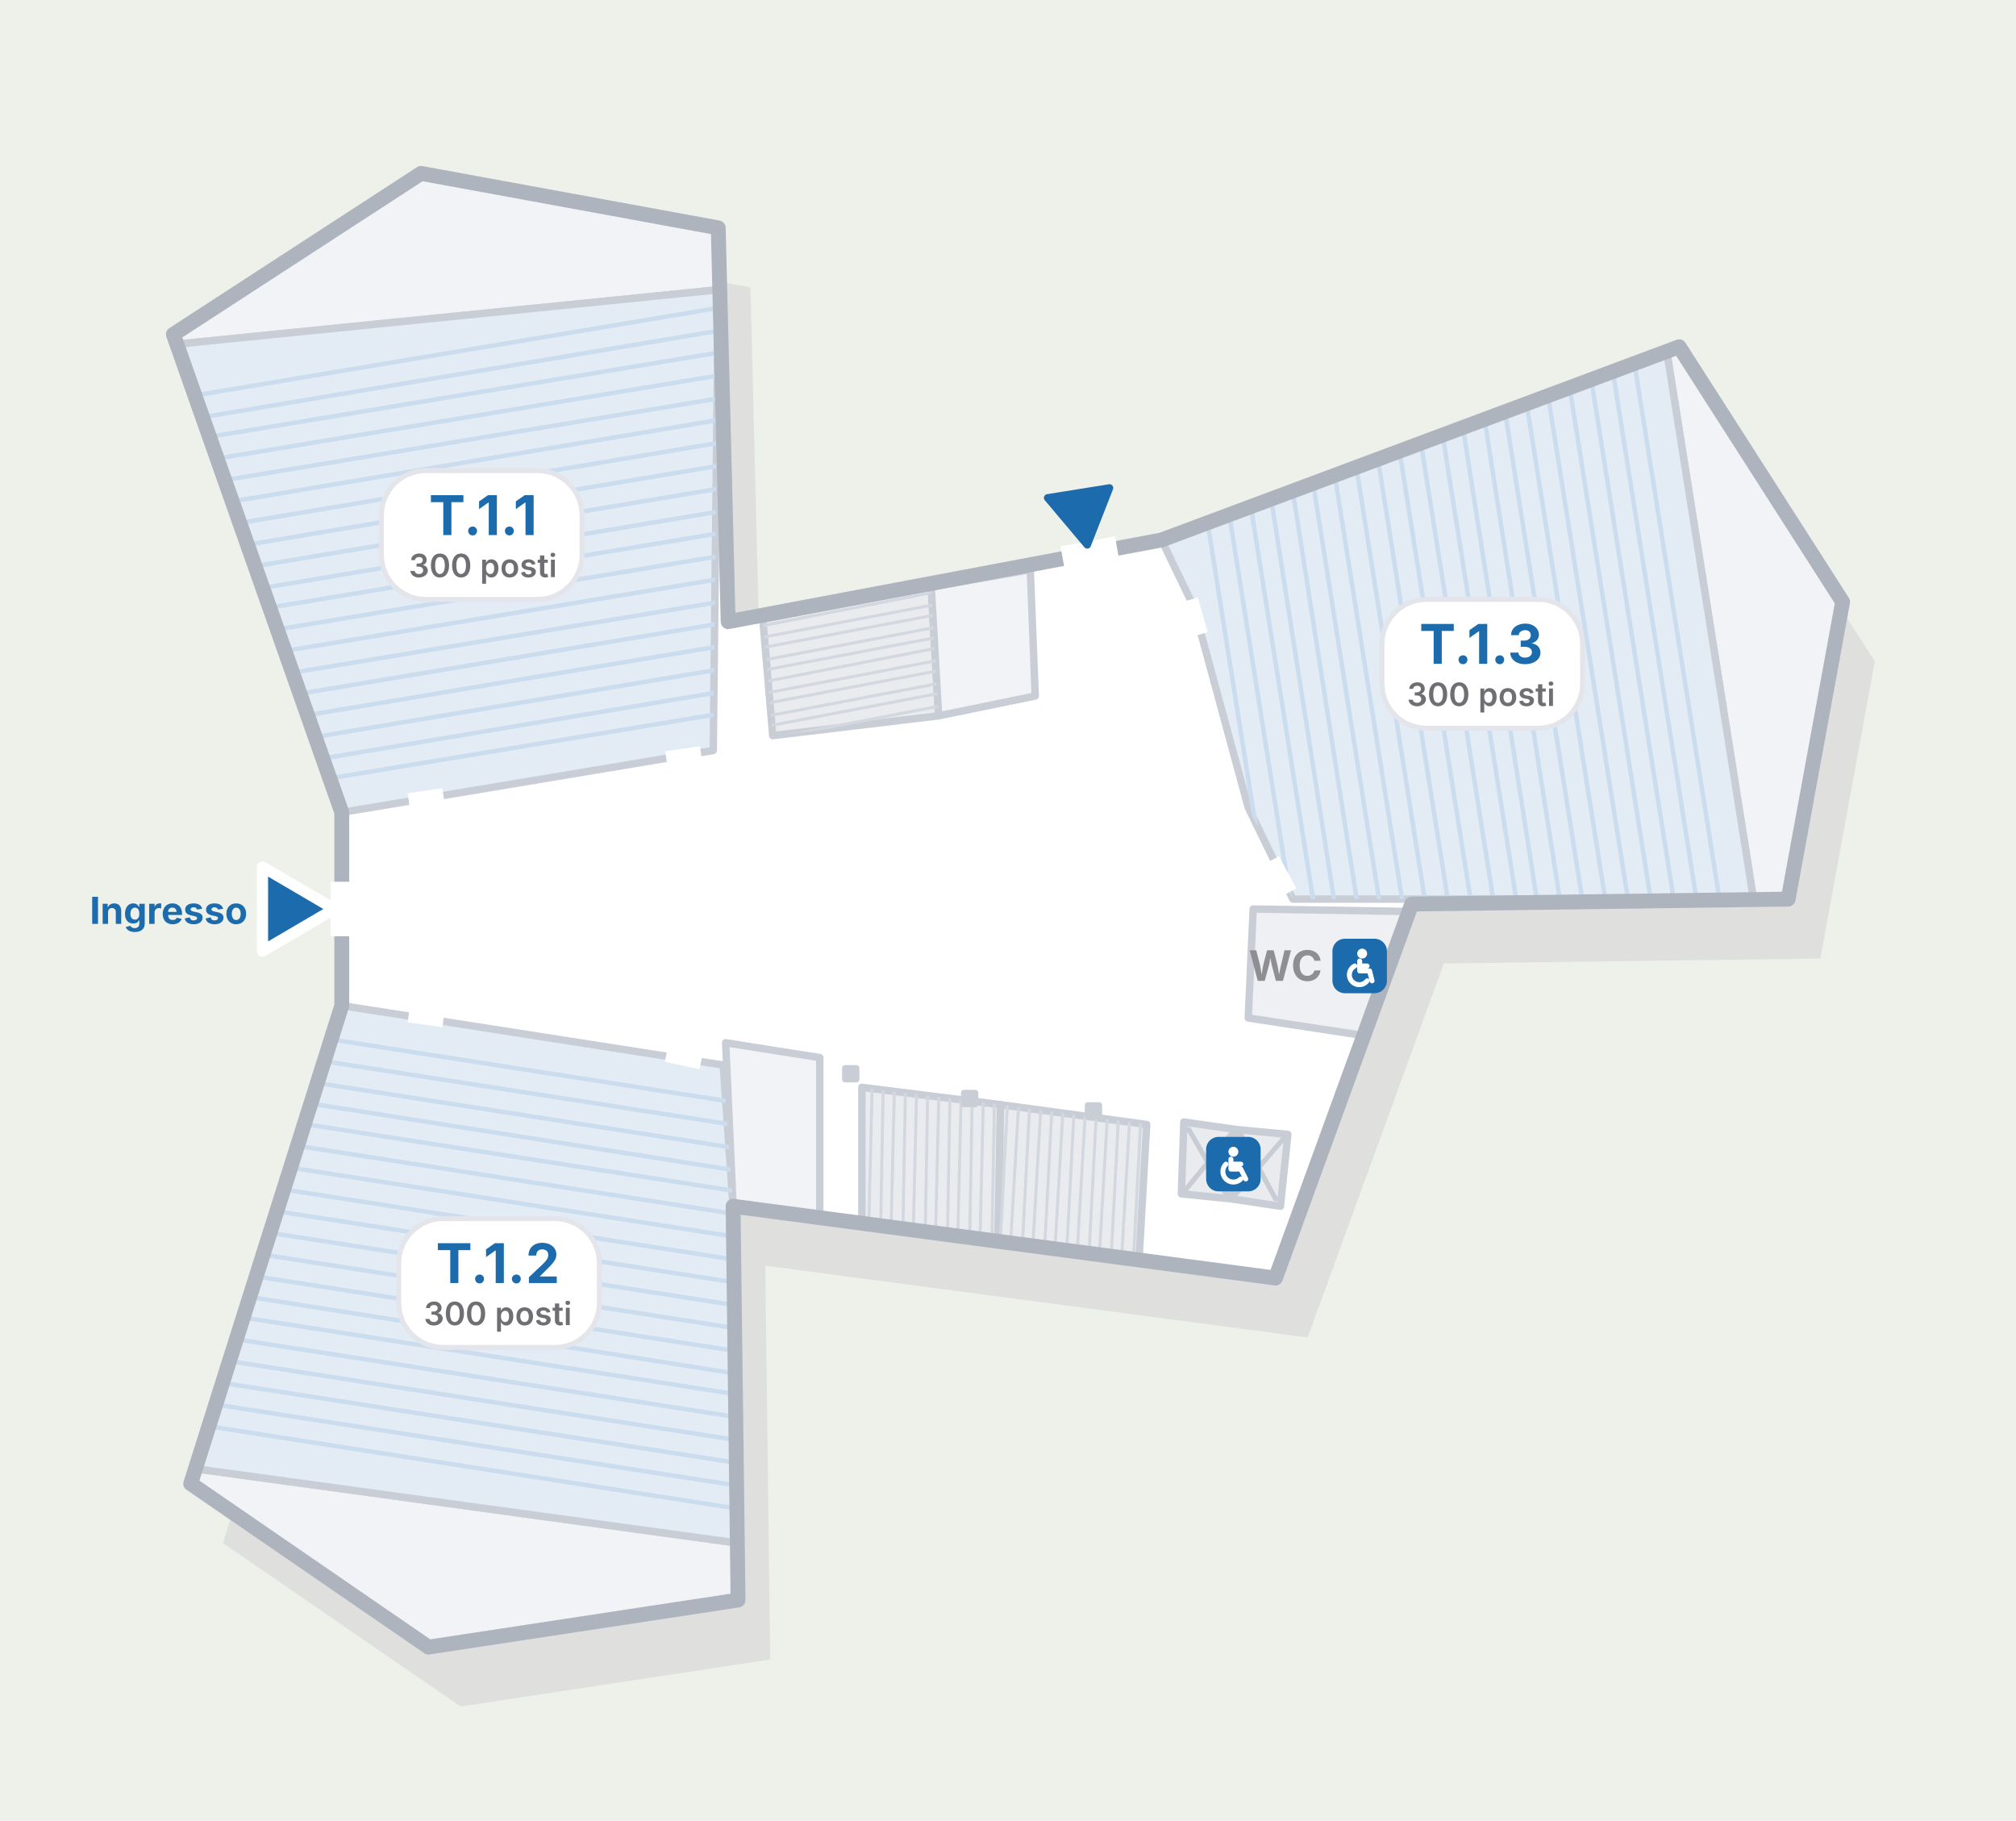
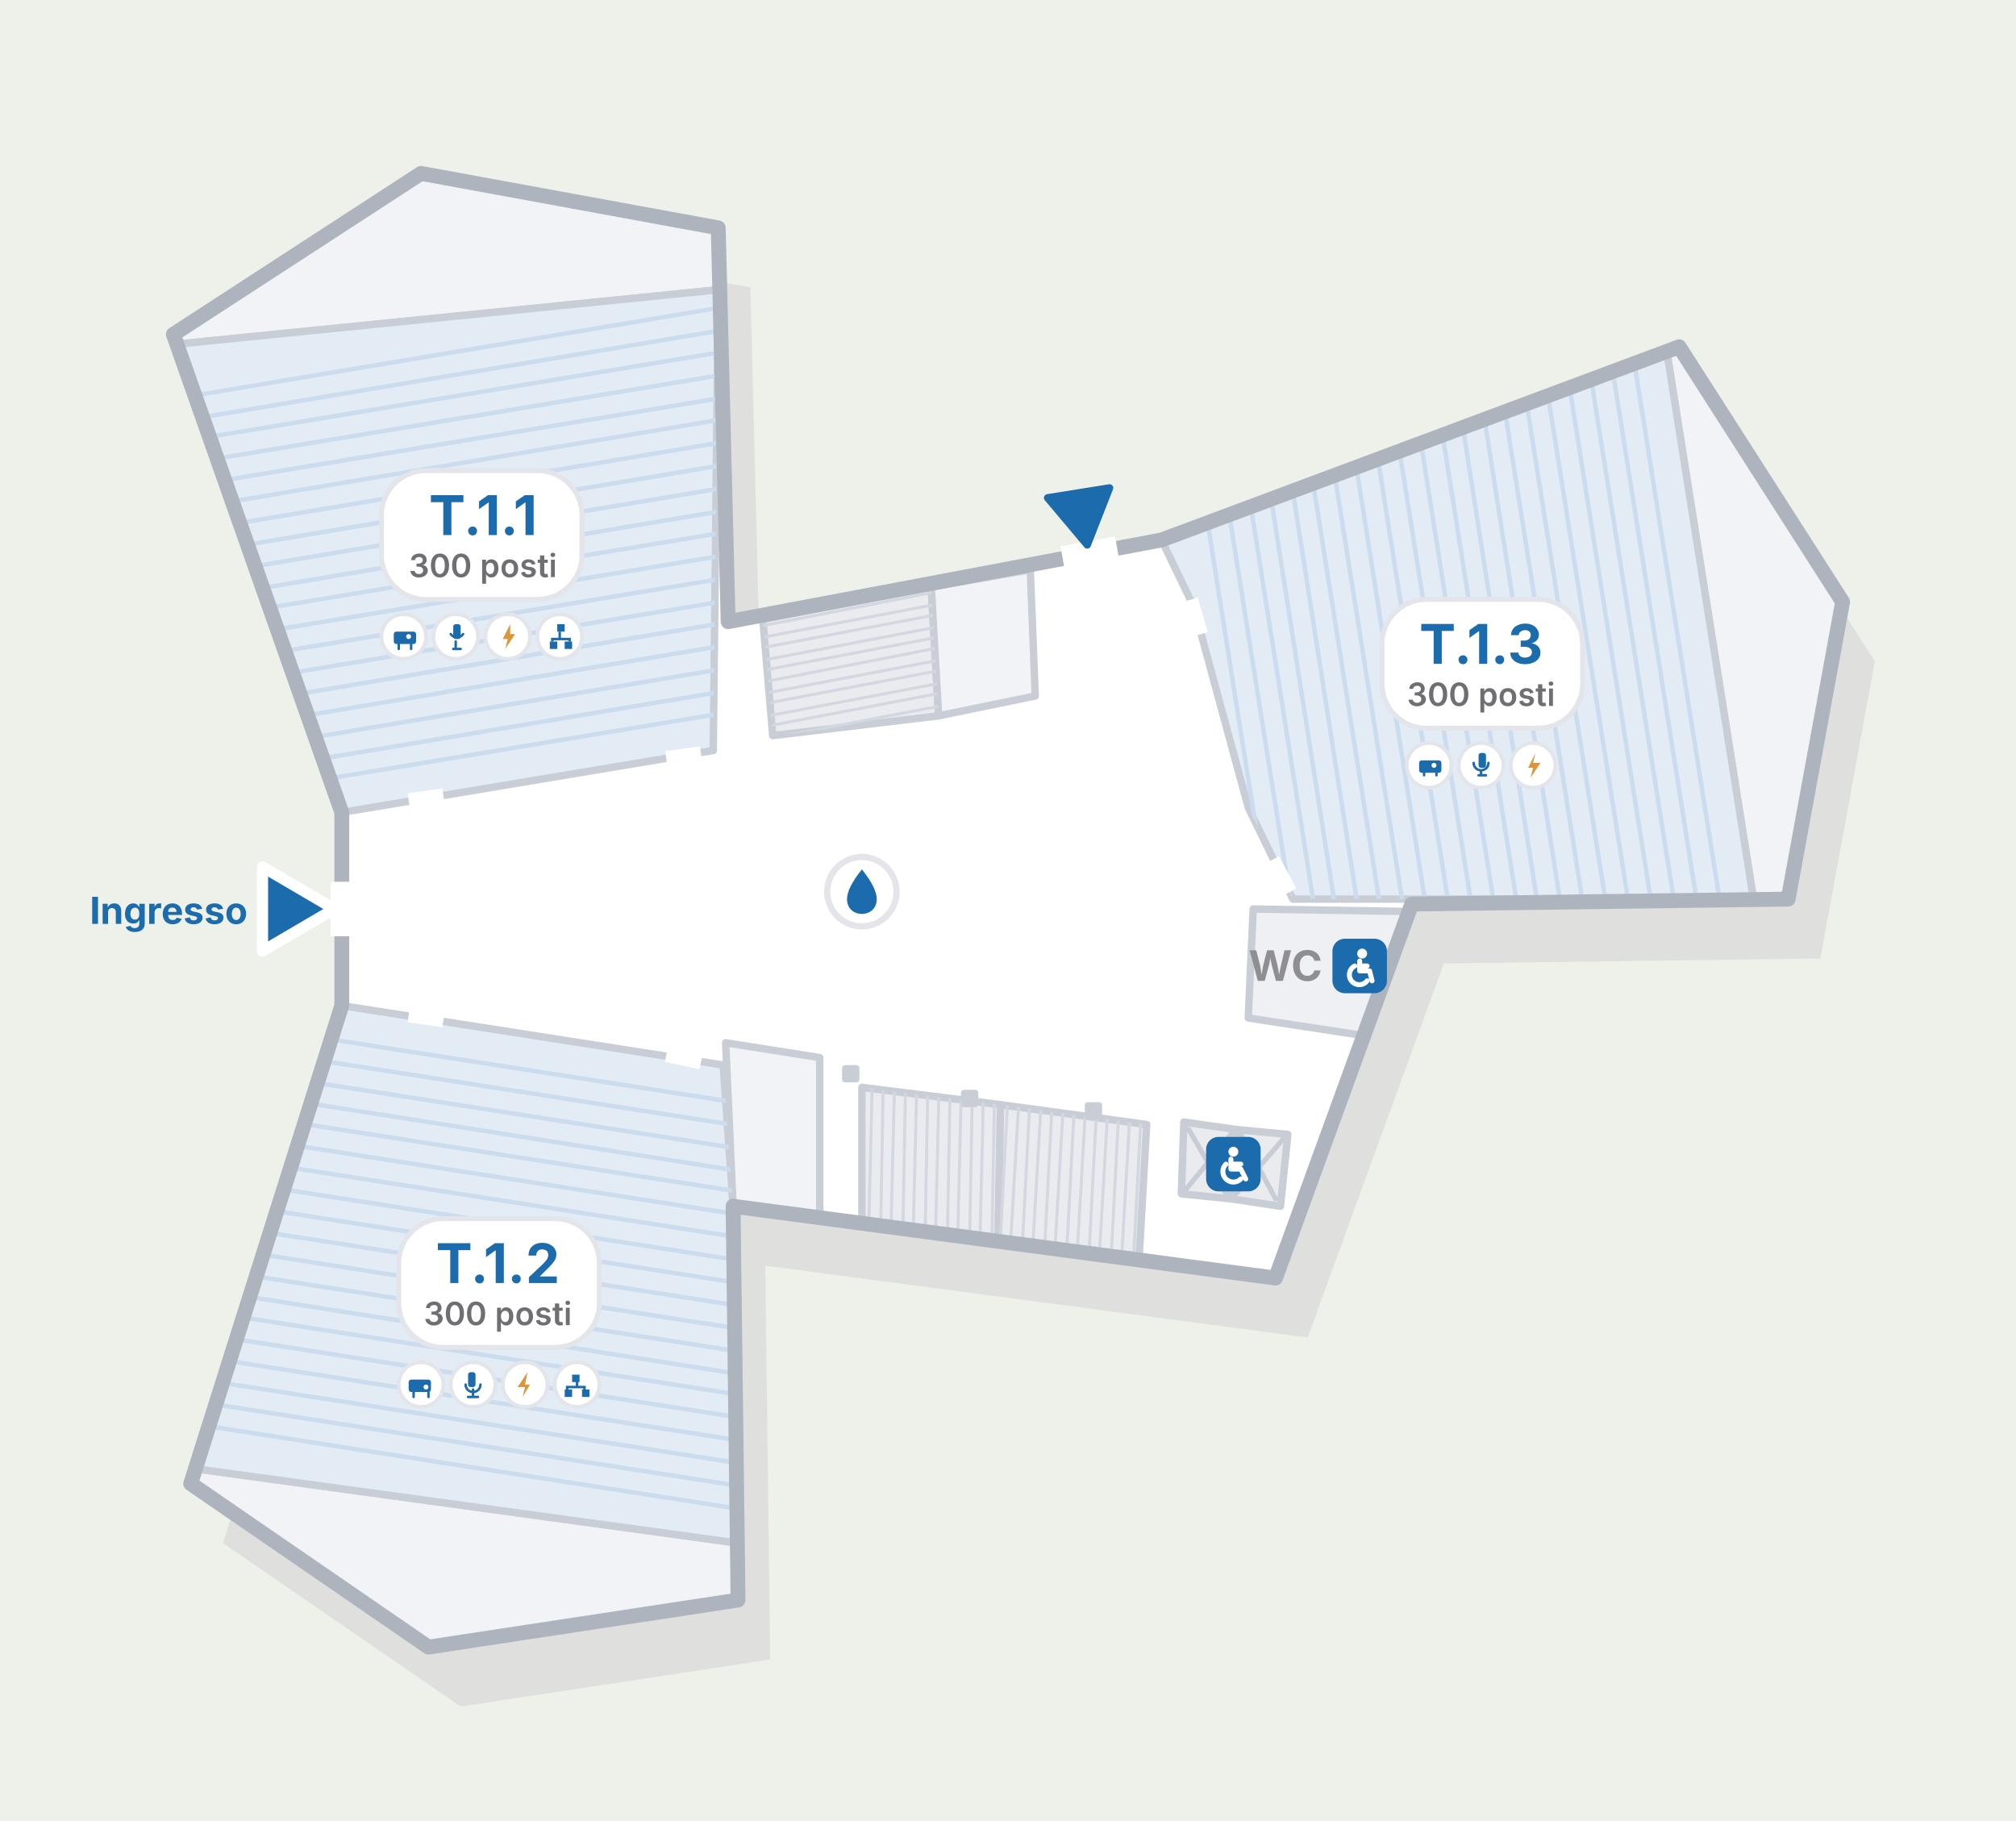
<svg xmlns="http://www.w3.org/2000/svg" viewBox="-27 -34.5 81.4 73.5" width="814" height="735">
  <g id="livello-fondo" data-livello="terreno">
    <rect x="-27" y="-34.5" width="81.4" height="73.5" fill="#EEF0EA" />
    <path d="M3.7 -7L3.3 -22.9L-8.7 -25.1L-18.7 -18.6L-11.9 0.7L-11.9 8.5L-18 27.8L-8.4 34.4L4.1 32.5L3.9 16.6L25.8 19.5L31.3 4.4L46.5 4.2L48.7 -7.8L42.1 -18.1L21.2 -10.3Z" fill="#4E5566" opacity="0.10" />
    <path d="M2.4 -9.4L2 -25.3L-10 -27.5L-20 -21L-13.2 -1.7L-13.2 6.1L-19.3 25.4L-9.7 32L2.8 30.1L2.6 14.2L24.5 17.1L30 2L45.2 1.8L47.4 -10.2L40.8 -20.5L19.9 -12.7Z" fill="#FFFFFF" />
  </g>
  <g id="livello-locali" data-livello="locali">
    <g data-tipo="locale">
      <path d="M-20 -21L-10 -27.5L2 -25.3L2 -22.8L-19.9 -20.6Z" fill="#F2F3F6" stroke="#C9CED6" stroke-width="0.3" stroke-linejoin="round" />
    </g>
    <g id="MIA0203000006" data-sigla="T.1.1" data-tipo="aula">
      <path d="M-19.9 -20.6L2 -22.8L1.8 -4.2L-13.2 -1.7Z" fill="#E3ECF5" stroke="#C9CED6" stroke-width="0.3" stroke-linejoin="round" />
    </g>
    <g data-tipo="locale">
      <path d="M-19.1 24.8L2.8 27.8L2.8 30.1L-9.7 32L-19.3 25.4Z" fill="#F2F3F6" stroke="#C9CED6" stroke-width="0.3" stroke-linejoin="round" />
    </g>
    <g id="MIA0203000030" data-sigla="T.1.2" data-tipo="aula">
      <path d="M-13.2 6.1L2.2 8.5L2.6 14.2L2.8 27.8L-19.1 24.8Z" fill="#E3ECF5" stroke="#C9CED6" stroke-width="0.3" stroke-linejoin="round" />
    </g>
    <g data-tipo="locale">
      <path d="M40.3 -20.3L40.8 -20.5L47.4 -10.2L45.2 1.8L43.8 1.8Z" fill="#F2F3F6" stroke="#C9CED6" stroke-width="0.3" stroke-linejoin="round" />
    </g>
    <g id="MIA0203000012" data-sigla="T.1.3" data-tipo="aula">
      <path d="M19.9 -12.7L40.3 -20.3L43.8 1.8L25.2 1.8L23.4 -1.9L21.2 -10Z" fill="#E3ECF5" stroke="#C9CED6" stroke-width="0.3" stroke-linejoin="round" />
    </g>
    <g data-tipo="scale">
      <path d="M3.8 -9.5L10.6 -10.8L10.9 -5.6L4.2 -4.8Z" fill="#E9EBEF" stroke="#C9CED6" stroke-width="0.3" stroke-linejoin="round" />
    </g>
    <g data-tipo="locale">
      <path d="M10.6 -10.8L14.6 -11.5L14.8 -6.4L10.9 -5.6Z" fill="#F2F3F6" stroke="#C9CED6" stroke-width="0.3" stroke-linejoin="round" />
    </g>
    <g data-tipo="scale">
      <path d="M7.8 9.4L13.4 10.1L13.3 15.6L7.8 14.8Z" fill="#E9EBEF" stroke="#C9CED6" stroke-width="0.3" stroke-linejoin="round" />
    </g>
    <g data-tipo="scale">
      <path d="M13.4 10.1L19.3 10.9L19 16.2L13.3 15.6Z" fill="#E9EBEF" stroke="#C9CED6" stroke-width="0.3" stroke-linejoin="round" />
    </g>
    <g data-tipo="ascensore">
      <path d="M20.8 10.8L22.9 11.1L22.7 13.9L20.7 13.7Z" fill="#E9EBEF" stroke="#C9CED6" stroke-width="0.3" stroke-linejoin="round" />
    </g>
    <g data-tipo="ascensore">
      <path d="M22.9 11.1L25 11.3L24.7 14.2L22.7 13.9Z" fill="#E9EBEF" stroke="#C9CED6" stroke-width="0.3" stroke-linejoin="round" />
    </g>
    <g data-tipo="locale">
      <path d="M2.3 7.6L6.1 8.2L6.1 14.7L2.6 14.2Z" fill="#F2F3F6" stroke="#C9CED6" stroke-width="0.3" stroke-linejoin="round" />
    </g>
    <g data-tipo="wc">
      <path d="M23.6 2.2L29.9 2.3L28 7.3L23.4 6.6Z" fill="#EEF0F3" stroke="#C9CED6" stroke-width="0.3" stroke-linejoin="round" />
    </g>
  </g>
  <g id="livello-gradoni" data-livello="gradoni">
    <defs>
      <clipPath id="gr-1">
        <path d="M-19.9 -20.6L2 -22.8L1.8 -4.2L-13.2 -1.7Z" />
      </clipPath>
      <clipPath id="gr-3">
        <path d="M-13.2 6.1L2.2 8.5L2.6 14.2L2.8 27.8L-19.1 24.8Z" />
      </clipPath>
      <clipPath id="gr-5">
        <path d="M19.9 -12.7L40.3 -20.3L43.8 1.8L25.2 1.8L23.4 -1.9L21.2 -10Z" />
      </clipPath>
    </defs>
    <path d="M29.3 -10.2L-26.2 -1M29.2 -11.1L-26.4 -1.8M29.1 -12L-26.5 -2.7M28.9 -12.9L-26.7 -3.6M28.8 -13.8L-26.8 -4.5M28.6 -14.6L-26.9 -5.4M28.5 -15.5L-27.1 -6.3M28.3 -16.4L-27.2 -7.2M28.2 -17.3L-27.4 -8.1M28 -18.2L-27.5 -8.9M27.9 -19.1L-27.7 -9.8M27.7 -20L-27.8 -10.7M27.6 -20.9L-28 -11.6M27.4 -21.8L-28.1 -12.5M27.3 -22.6L-28.3 -13.4M27.1 -23.5L-28.4 -14.3M27 -24.4L-28.6 -15.2M26.8 -25.3L-28.7 -16M26.7 -26.2L-28.9 -16.9" clip-path="url(#gr-1)" stroke="#CBDCEE" stroke-width="0.18" />
    <path d="M-41 3.2L14.2 11.8M-41.2 4.1L14.1 12.7M-41.3 5L13.9 13.6M-41.5 5.8L13.8 14.5M-41.6 6.7L13.7 15.3M-41.7 7.6L13.5 16.2M-41.9 8.5L13.4 17.1M-42 9.4L13.2 18M-42.2 10.3L13.1 18.9M-42.3 11.2L13 19.8M-42.4 12.1L12.8 20.7M-42.6 13L12.7 21.6M-42.7 13.8L12.5 22.5M-42.8 14.7L12.4 23.3M-43 15.6L12.3 24.2M-43.1 16.5L12.1 25.1M-43.3 17.4L12 26M-43.4 18.3L11.9 26.9M-43.5 19.2L11.7 27.8" clip-path="url(#gr-3)" stroke="#CBDCEE" stroke-width="0.18" />
    <path d="M34.6 -47.5L43.3 7.3M33.7 -47.4L42.4 7.5M32.8 -47.2L41.5 7.6M31.9 -47.1L40.6 7.8M31 -46.9L39.7 7.9M30.1 -46.8L38.8 8M29.2 -46.7L37.9 8.2M28.4 -46.5L37 8.3M27.5 -46.4L36.1 8.5M26.6 -46.2L35.3 8.6M25.7 -46.1L34.4 8.8M24.8 -46L33.5 8.9M23.9 -45.8L32.6 9M23 -45.7L31.7 9.2M22.1 -45.5L30.8 9.3M21.2 -45.4L29.9 9.5M20.4 -45.3L29 9.6M19.5 -45.1L28.1 9.7M18.6 -45L27.3 9.9M17.7 -44.8L26.4 10M16.8 -44.7L25.5 10.2" clip-path="url(#gr-5)" stroke="#CBDCEE" stroke-width="0.18" />
  </g>
  <g id="livello-gradini" data-livello="gradini">
    <defs>
      <clipPath id="gd-6">
        <path d="M3.8 -9.5L10.6 -10.8L10.9 -5.6L4.2 -4.8Z" />
      </clipPath>
      <clipPath id="gd-8">
        <path d="M7.8 9.4L13.4 10.1L13.3 15.6L7.8 14.8Z" />
      </clipPath>
      <clipPath id="gd-9">
        <path d="M13.4 10.1L19.3 10.9L19 16.2L13.3 15.6Z" />
      </clipPath>
    </defs>
    <path d="M-5.1 -7.5L12.8 -11M-5 -7.1L12.9 -10.5M-4.9 -6.7L13 -10.1M-4.8 -6.2L13 -9.6M-4.8 -5.8L13.1 -9.2M-4.7 -5.3L13.2 -8.8M-4.6 -4.9L13.3 -8.3M-4.5 -4.5L13.4 -7.9M-4.4 -4L13.5 -7.4M-4.3 -3.6L13.5 -7M-4.2 -3.1L13.6 -6.5" clip-path="url(#gd-6)" stroke="#D3D7DF" stroke-width="0.12" />
    <path d="M13.3 1.8L13 18.4M12.9 1.8L12.5 18.4M12.4 1.8L12.1 18.4M12 1.8L11.6 18.4M11.5 1.8L11.2 18.4M11.1 1.7L10.7 18.4M10.6 1.7L10.3 18.4M10.2 1.7L9.8 18.3M9.7 1.7L9.4 18.3M9.3 1.7L8.9 18.3M8.8 1.7L8.5 18.3M8.4 1.7L8 18.3" clip-path="url(#gd-8)" stroke="#D3D7DF" stroke-width="0.12" />
    <path d="M19.5 2.3L18.6 19.5M19.1 2.3L18.1 19.5M18.6 2.2L17.7 19.4M18.2 2.2L17.2 19.4M17.7 2.2L16.8 19.4M17.3 2.2L16.3 19.4M16.8 2.1L15.9 19.3M16.4 2.1L15.4 19.3M15.9 2.1L15 19.3M15.5 2L14.5 19.3M15 2L14.1 19.2M14.6 2L13.6 19.2M14.1 2L13.2 19.2" clip-path="url(#gd-9)" stroke="#D3D7DF" stroke-width="0.12" />
  </g>
  <g id="livello-ascensori" data-livello="ascensori">
    <path d="M21 11.1L22.5 13.7M22.7 11.3L20.9 13.5" stroke="#C7CCD5" stroke-width="0.2" stroke-linecap="round" />
    <path d="M23.1 11.3L24.5 13.9M24.8 11.5L22.9 13.7" stroke="#C7CCD5" stroke-width="0.2" stroke-linecap="round" />
  </g>
  <g id="livello-pilastri" data-livello="pilastri">
    <rect x="16.8" y="10" width="0.7" height="0.7" rx="0.12" fill="#C9CED6" />
    <rect x="7" y="8.5" width="0.7" height="0.7" rx="0.12" fill="#C9CED6" />
    <rect x="11.8" y="9.5" width="0.7" height="0.7" rx="0.12" fill="#C9CED6" />
  </g>
  <g id="livello-porte" data-livello="porte">
    <path d="M-9.1 -2.4L-10.5 -2.2M1.3 -4.1L-0.1 -3.9M-10.5 6.5L-9.1 6.7M-0.1 8.1L1.3 8.4M21.5 -8.9L21.1 -10.3M25.1 1.5L24.4 0.2" stroke="#FFFFFF" stroke-width="0.55" />
  </g>
+   <g id="livello-percorso-accessibile" data-livello="percorso-accessibile" style="display: none">
+     <path d="M19.8 13.9L19.8 13.8M0.5 1.1L-0.3 -2.4M0.5 1.1L-0.3 5.9M-10.3 1.7L-10.7 4.8M-10.3 1.7L-10.6 -0.6M22.7 8.2L23.8 5.9M18.3 6.8L22.7 8.2M21.4 14.2L21.4 14.1M17.9 13.6L21.4 14.2M18.7 0L17.9 13.6M18.7 0L20.8 -0.5M16.4 -10.1L18.7 0M16.4 -10.1L18.5 -10.5M-10.3 1.7L18.7 0" fill="none" stroke="#FFFFFF" stroke-width="1" stroke-linecap="round" stroke-linejoin="round" />
+     <path d="M20 12.7L20.4 13.9L19.2 13.7ZM-0.5 -3.5L0.3 -2.6L-0.9 -2.3ZM-0.5 7L-0.9 5.8L0.3 6ZM-10.8 5.9L-11.3 4.7L-10.1 4.9ZM-10.7 -1.7L-10 -0.7L-11.2 -0.5ZM24.3 4.9L24.4 6.2L23.3 5.6ZM21.6 13L22 14.2L20.8 14ZM21.9 -0.7L21 0.1L20.7 -1.1ZM19.6 -10.7L18.6 -9.9L18.4 -11.1Z" fill="#FFFFFF" stroke="#FFFFFF" stroke-width="0.6" stroke-linejoin="round" />
+     <path d="M19.8 13.9L19.8 13.8M0.5 1.1L-0.3 -2.4M0.5 1.1L-0.3 5.9M-10.3 1.7L-10.7 4.8M-10.3 1.7L-10.6 -0.6M22.7 8.2L23.8 5.9M18.3 6.8L22.7 8.2M21.4 14.2L21.4 14.1M17.9 13.6L21.4 14.2M18.7 0L17.9 13.6M18.7 0L20.8 -0.5M16.4 -10.1L18.7 0M16.4 -10.1L18.5 -10.5M-10.3 1.7L18.7 0" fill="none" stroke="#1C6BAD" stroke-width="0.42" stroke-linecap="round" stroke-linejoin="round" />
+     <path d="M20 12.7L20.4 13.9L19.2 13.7ZM-0.5 -3.5L0.3 -2.6L-0.9 -2.3ZM-0.5 7L-0.9 5.8L0.3 6ZM-10.8 5.9L-11.3 4.7L-10.1 4.9ZM-10.7 -1.7L-10 -0.7L-11.2 -0.5ZM24.3 4.9L24.4 6.2L23.3 5.6ZM21.6 13L22 14.2L20.8 14ZM21.9 -0.7L21 0.1L20.7 -1.1ZM19.6 -10.7L18.6 -9.9L18.4 -11.1Z" fill="#1C6BAD" />
+   </g>
  <g id="livello-muri" data-livello="muri">
    <path d="M2.4 -9.4L2 -25.3L-10 -27.5L-20 -21L-13.2 -1.7L-13.2 6.1L-19.3 25.4L-9.7 32L2.8 30.1L2.6 14.2L24.5 17.1L30 2L45.2 1.8L47.4 -10.2L40.8 -20.5L19.9 -12.7Z" fill="none" stroke="#AEB4BE" stroke-width="0.6" stroke-linejoin="round" />
  </g>
  <g id="livello-ingressi" data-livello="ingressi">
    <path d="M-13.2 1.1L-13.2 3.3" stroke="#FFFFFF" stroke-width="0.9" />
    <path d="M-13.5 2.2L-16.4 0.5L-16.4 3.9Z" fill="#1C6BAD" stroke="#FFFFFF" stroke-width="0.45" stroke-linejoin="round" />
    <text x="-17" y="2.8" font-size="1.5" font-weight="700" text-anchor="end" fill="#1C6BAD" font-family="-apple-system, system-ui, sans-serif">Ingresso</text>
    <path d="M18.1 -12.4L15.9 -12" stroke="#FFFFFF" stroke-width="0.9" />
    <path d="M16.9 -12.5L17.8 -14.8L15.3 -14.4Z" fill="#1C6BAD" stroke="#1C6BAD" stroke-width="0.3" stroke-linejoin="round" />
  </g>
  <g id="livello-accessibilita" data-livello="accessibilita">
    <rect x="21.7" y="11.4" width="2.2" height="2.2" rx="0.5" fill="#1C6BAD" />
    <circle cx="22.8" cy="12" r="0.2" fill="#FFFFFF" />
    <path d="M22.7 12.3L22.7 12.7L23.1 12.7L23.3 13.1M22.7 12.5L23.1 12.5" fill="none" stroke="#FFFFFF" stroke-width="0.2" stroke-linecap="round" stroke-linejoin="round" />
    <path d="M22.5 12.5A0.4 0.4 0 1 0 23.1 13.1" fill="none" stroke="#FFFFFF" stroke-width="0.2" stroke-linecap="round" />
    <rect x="26.8" y="3.4" width="2.2" height="2.2" rx="0.5" fill="#1C6BAD" />
    <circle cx="28" cy="4" r="0.2" fill="#FFFFFF" />
    <path d="M27.9 4.3L27.9 4.7L28.3 4.7L28.4 5.1M27.9 4.5L28.2 4.5" fill="none" stroke="#FFFFFF" stroke-width="0.2" stroke-linecap="round" stroke-linejoin="round" />
    <path d="M27.7 4.5A0.4 0.4 0 1 0 28.2 5.1" fill="none" stroke="#FFFFFF" stroke-width="0.2" stroke-linecap="round" />
  </g>
  <g id="livello-acqua" data-livello="acqua">
- </g>
+     <circle cx="7.8" cy="1.5" r="1.4" fill="#FFFFFF" stroke="#E3E5EA" stroke-width="0.25" />
+     <path d="M7.8 0.6C8.2 1.1 8.4 1.5 8.4 1.8C8.4 2.2 8.1 2.4 7.8 2.4C7.5 2.4 7.2 2.2 7.2 1.8C7.2 1.5 7.4 1.1 7.8 0.6Z" fill="#1C6BAD" />
+   </g>
  <g id="livello-etichette" data-livello="etichette">
    <g id="MIA0203000006-etichetta">
      <rect x="-11.6" y="-15.5" width="8.1" height="5.2" rx="1.8" fill="#FFFFFF" stroke="#E3E5EA" stroke-width="0.2" />
      <text x="-7.5" y="-12.9" font-size="2.2" font-weight="700" text-anchor="middle" fill="#1C6BAD" font-family="-apple-system, system-ui, sans-serif">T.1.1</text>
      <text x="-7.5" y="-11.2" font-size="1.3" font-weight="600" text-anchor="middle" fill="#6E6E73" font-family="-apple-system, system-ui, sans-serif">300 posti</text>
    </g>
    <g id="MIA0203000030-etichetta">
      <rect x="-10.9" y="14.7" width="8.1" height="5.2" rx="1.8" fill="#FFFFFF" stroke="#E3E5EA" stroke-width="0.2" />
      <text x="-6.9" y="17.3" font-size="2.2" font-weight="700" text-anchor="middle" fill="#1C6BAD" font-family="-apple-system, system-ui, sans-serif">T.1.2</text>
      <text x="-6.9" y="19" font-size="1.3" font-weight="600" text-anchor="middle" fill="#6E6E73" font-family="-apple-system, system-ui, sans-serif">300 posti</text>
    </g>
    <g id="MIA0203000012-etichetta">
      <rect x="28.8" y="-10.3" width="8.1" height="5.2" rx="1.8" fill="#FFFFFF" stroke="#E3E5EA" stroke-width="0.2" />
      <text x="32.8" y="-7.7" font-size="2.2" font-weight="700" text-anchor="middle" fill="#1C6BAD" font-family="-apple-system, system-ui, sans-serif">T.1.3</text>
      <text x="32.8" y="-6" font-size="1.3" font-weight="600" text-anchor="middle" fill="#6E6E73" font-family="-apple-system, system-ui, sans-serif">300 posti</text>
    </g>
    <text x="24.9" y="5.1" font-size="1.7" font-weight="700" text-anchor="middle" fill="#8E8E93" font-family="-apple-system, system-ui, sans-serif">WC</text>
  </g>
+   <g id="livello-dotazioni" data-livello="dotazioni">
+     <circle cx="-10.7" cy="-8.8" r="0.9" fill="#FFFFFF" stroke="#E3E5EA" stroke-width="0.15" />
+     <rect x="-11.1" y="-9" width="0.9" height="0.5" rx="0.1" fill="#1C6BAD" />
+     <circle cx="-10.5" cy="-8.8" r="0.1" fill="#FFFFFF" />
+     <path d="M-10.9 -8.5V-8.3M-10.4 -8.5V-8.3" stroke="#1C6BAD" stroke-width="0.1" stroke-linecap="round" />
+     <circle cx="-8.6" cy="-8.8" r="0.9" fill="#FFFFFF" stroke="#E3E5EA" stroke-width="0.15" />
+     <rect x="-8.7" y="-9.3" width="0.3" height="0.6" rx="0.1" fill="#1C6BAD" />
+     <path d="M-8.8 -8.9A0.3 0.3 0 0 0 -8.3 -8.9M-8.6 -8.6V-8.3M-8.7 -8.3H-8.4" fill="none" stroke="#1C6BAD" stroke-width="0.1" stroke-linecap="round" />
+     <circle cx="-6.5" cy="-8.8" r="0.9" fill="#FFFFFF" stroke="#E3E5EA" stroke-width="0.15" />
+     <path d="M-6.4 -9.3L-6.7 -8.7L-6.5 -8.7L-6.6 -8.3L-6.2 -8.9L-6.4 -8.9Z" fill="#D9963A" />
+     <circle cx="-4.4" cy="-8.8" r="0.9" fill="#FFFFFF" stroke="#E3E5EA" stroke-width="0.15" />
+     <path d="M-4.4 -9V-8.7M-4.7 -8.6V-8.7H-4V-8.6" fill="none" stroke="#1C6BAD" stroke-width="0.1" />
+     <rect x="-4.5" y="-9.3" width="0.3" height="0.3" rx="0" fill="#1C6BAD" />
+     <rect x="-4.8" y="-8.6" width="0.3" height="0.3" rx="0" fill="#1C6BAD" />
+     <rect x="-4.2" y="-8.6" width="0.3" height="0.3" rx="0" fill="#1C6BAD" />
+     <circle cx="-10" cy="21.4" r="0.9" fill="#FFFFFF" stroke="#E3E5EA" stroke-width="0.15" />
+     <rect x="-10.5" y="21.2" width="0.9" height="0.5" rx="0.1" fill="#1C6BAD" />
+     <circle cx="-9.8" cy="21.5" r="0.1" fill="#FFFFFF" />
+     <path d="M-10.3 21.7V21.9M-9.7 21.7V21.9" stroke="#1C6BAD" stroke-width="0.1" stroke-linecap="round" />
+     <circle cx="-7.9" cy="21.4" r="0.9" fill="#FFFFFF" stroke="#E3E5EA" stroke-width="0.15" />
+     <rect x="-8.1" y="20.9" width="0.3" height="0.6" rx="0.1" fill="#1C6BAD" />
+     <path d="M-8.2 21.4A0.3 0.3 0 0 0 -7.6 21.4M-7.9 21.6V21.9M-8.1 21.9H-7.7" fill="none" stroke="#1C6BAD" stroke-width="0.1" stroke-linecap="round" />
+     <circle cx="-5.8" cy="21.4" r="0.9" fill="#FFFFFF" stroke="#E3E5EA" stroke-width="0.15" />
+     <path d="M-5.7 20.9L-6.1 21.5L-5.8 21.5L-5.9 21.9L-5.6 21.4L-5.8 21.4Z" fill="#D9963A" />
+     <circle cx="-3.7" cy="21.4" r="0.9" fill="#FFFFFF" stroke="#E3E5EA" stroke-width="0.15" />
+     <path d="M-3.7 21.2V21.5M-4.1 21.7V21.5H-3.4V21.7" fill="none" stroke="#1C6BAD" stroke-width="0.1" />
+     <rect x="-3.9" y="21" width="0.3" height="0.3" rx="0" fill="#1C6BAD" />
+     <rect x="-4.2" y="21.6" width="0.3" height="0.3" rx="0" fill="#1C6BAD" />
+     <rect x="-3.5" y="21.6" width="0.3" height="0.3" rx="0" fill="#1C6BAD" />
+     <circle cx="30.7" cy="-3.6" r="0.9" fill="#FFFFFF" stroke="#E3E5EA" stroke-width="0.15" />
+     <rect x="30.3" y="-3.8" width="0.9" height="0.5" rx="0.1" fill="#1C6BAD" />
+     <circle cx="30.9" cy="-3.6" r="0.1" fill="#FFFFFF" />
+     <path d="M30.5 -3.3V-3.2M31 -3.3V-3.2" stroke="#1C6BAD" stroke-width="0.1" stroke-linecap="round" />
+     <circle cx="32.8" cy="-3.6" r="0.9" fill="#FFFFFF" stroke="#E3E5EA" stroke-width="0.15" />
+     <rect x="32.7" y="-4.1" width="0.3" height="0.6" rx="0.1" fill="#1C6BAD" />
+     <path d="M32.5 -3.7A0.3 0.3 0 0 0 33.1 -3.7M32.8 -3.4V-3.2M32.7 -3.2H33" fill="none" stroke="#1C6BAD" stroke-width="0.1" stroke-linecap="round" />
+     <circle cx="34.9" cy="-3.6" r="0.9" fill="#FFFFFF" stroke="#E3E5EA" stroke-width="0.15" />
+     <path d="M35 -4.1L34.7 -3.5L34.9 -3.5L34.8 -3.1L35.2 -3.7L34.9 -3.7Z" fill="#D9963A" />
+   </g>
</svg>
